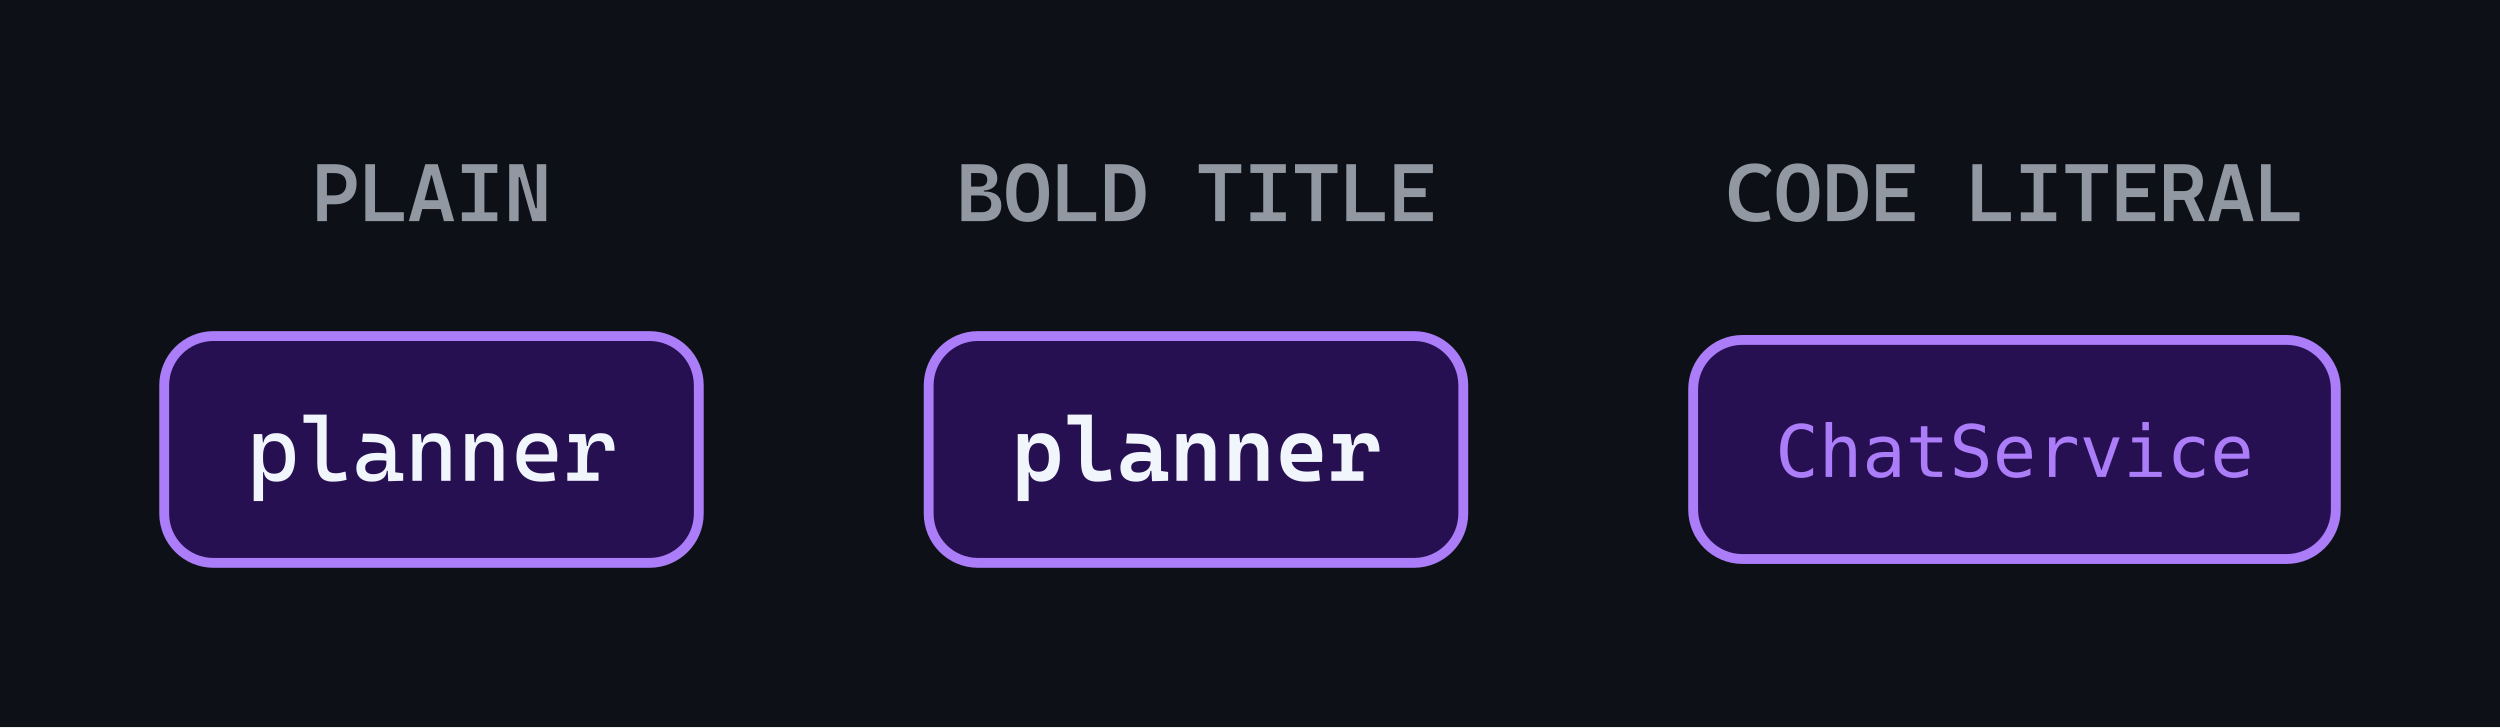
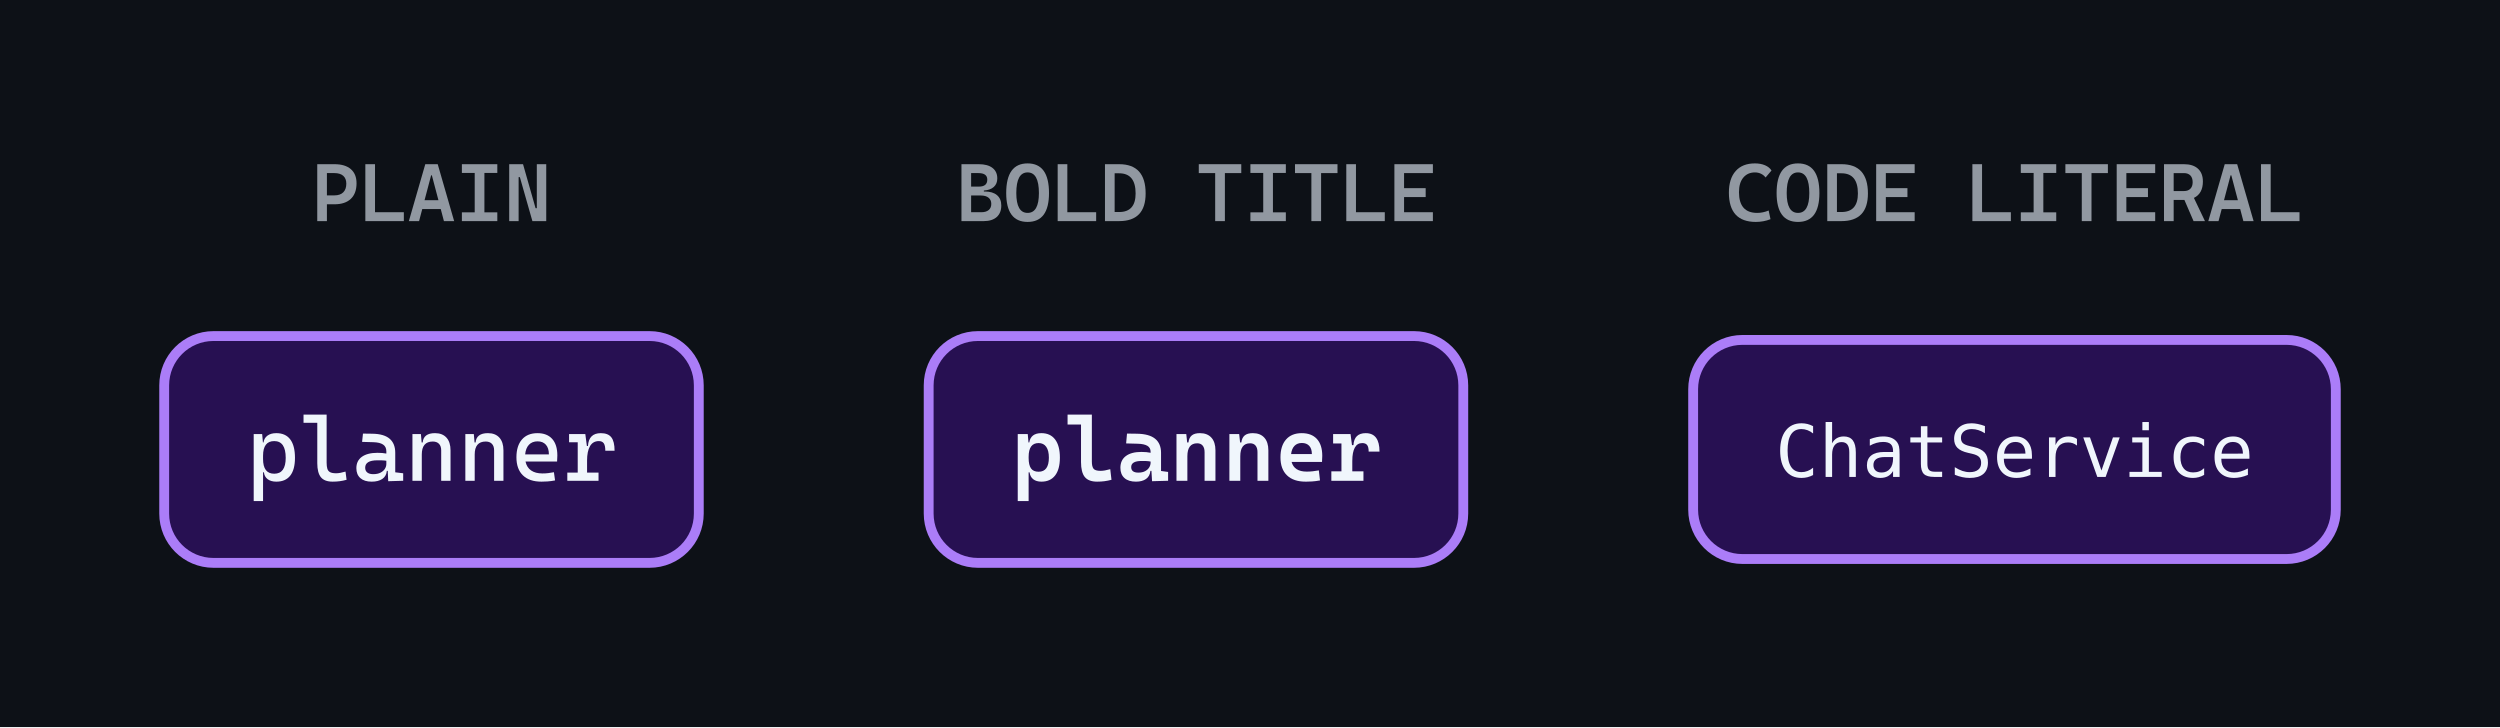
<svg xmlns="http://www.w3.org/2000/svg" xmlns:xlink="http://www.w3.org/1999/xlink" class="typst-doc" viewBox="0 0 304.513 88.561">
  <path class="typst-shape" fill="#0d1117" fill-rule="nonzero" d="M 0 0v 88.561 h 304.513 v -88.561 Z " />
  <g>
    <g class="typst-group">
      <g>
        <g class="typst-text" transform="matrix(1 0 0 -1 37.91016 26.93359)">
          <use xlink:href="#g7768021858DC6CC27188C9B04A05FA6D" x="0" y="0" fill="#9198a1" fill-rule="nonzero" />
          <use xlink:href="#g994D6276079A0DA3219124B0E5A6FAD5" x="5.859" y="0" fill="#9198a1" fill-rule="nonzero" />
          <use xlink:href="#g76A692940D3DC8CAF9248006D832662E" x="11.719" y="0" fill="#9198a1" fill-rule="nonzero" />
          <use xlink:href="#g36065F6A4FFDE5CDB4274DF4D8DF9F1" x="17.578" y="0" fill="#9198a1" fill-rule="nonzero" />
          <use xlink:href="#gB60D4DADF14A450667ED6AFD1C4B637B" x="23.438" y="0" fill="#9198a1" fill-rule="nonzero" />
        </g>
        <g class="typst-text" transform="matrix(1 0 0 -1 116.3789 26.93359)">
          <use xlink:href="#g540080C9EA821770F3FEC7B86E98F54D" x="0" y="0" fill="#9198a1" fill-rule="nonzero" />
          <use xlink:href="#gC1465B326C519C898F44C00173329DC3" x="5.859" y="0" fill="#9198a1" fill-rule="nonzero" />
          <use xlink:href="#g994D6276079A0DA3219124B0E5A6FAD5" x="11.719" y="0" fill="#9198a1" fill-rule="nonzero" />
          <use xlink:href="#g5810FE8677DA0F5C1E82325733F92E62" x="17.578" y="0" fill="#9198a1" fill-rule="nonzero" />
          <use xlink:href="#gFB0F840E5A8BF49BEC8BE6A345CB4AB" x="29.297" y="0" fill="#9198a1" fill-rule="nonzero" />
          <use xlink:href="#g36065F6A4FFDE5CDB4274DF4D8DF9F1" x="35.156" y="0" fill="#9198a1" fill-rule="nonzero" />
          <use xlink:href="#gFB0F840E5A8BF49BEC8BE6A345CB4AB" x="41.016" y="0" fill="#9198a1" fill-rule="nonzero" />
          <use xlink:href="#g994D6276079A0DA3219124B0E5A6FAD5" x="46.875" y="0" fill="#9198a1" fill-rule="nonzero" />
          <use xlink:href="#g98FFEDE6332A784EA8065E2CF72B1A4E" x="52.734" y="0" fill="#9198a1" fill-rule="nonzero" />
        </g>
        <g class="typst-text" transform="matrix(1 0 0 -1 210.2174 26.93359)">
          <use xlink:href="#gD3E1361C62CC1CD092AD44D8CA1FFE12" x="0" y="0" fill="#9198a1" fill-rule="nonzero" />
          <use xlink:href="#gC1465B326C519C898F44C00173329DC3" x="5.859" y="0" fill="#9198a1" fill-rule="nonzero" />
          <use xlink:href="#g5810FE8677DA0F5C1E82325733F92E62" x="11.719" y="0" fill="#9198a1" fill-rule="nonzero" />
          <use xlink:href="#g98FFEDE6332A784EA8065E2CF72B1A4E" x="17.578" y="0" fill="#9198a1" fill-rule="nonzero" />
          <use xlink:href="#g994D6276079A0DA3219124B0E5A6FAD5" x="29.297" y="0" fill="#9198a1" fill-rule="nonzero" />
          <use xlink:href="#g36065F6A4FFDE5CDB4274DF4D8DF9F1" x="35.156" y="0" fill="#9198a1" fill-rule="nonzero" />
          <use xlink:href="#gFB0F840E5A8BF49BEC8BE6A345CB4AB" x="41.016" y="0" fill="#9198a1" fill-rule="nonzero" />
          <use xlink:href="#g98FFEDE6332A784EA8065E2CF72B1A4E" x="46.875" y="0" fill="#9198a1" fill-rule="nonzero" />
          <use xlink:href="#gF3BC4AD17F032FE82EB1FDABBE59B28D" x="52.734" y="0" fill="#9198a1" fill-rule="nonzero" />
          <use xlink:href="#g76A692940D3DC8CAF9248006D832662E" x="58.594" y="0" fill="#9198a1" fill-rule="nonzero" />
          <use xlink:href="#g994D6276079A0DA3219124B0E5A6FAD5" x="64.453" y="0" fill="#9198a1" fill-rule="nonzero" />
        </g>
        <g class="typst-group">
          <g>
            <g class="typst-group" transform="matrix(1 0 0 1 20 40.93359)">
              <g>
                <g class="typst-group">
                  <g>
                    <path class="typst-shape" fill="#271052" fill-rule="nonzero" stroke="#ab7df8" stroke-width="1.2" stroke-linecap="butt" stroke-linejoin="miter" stroke-miterlimit="4" d="M 0 0m 6 0 c -3.311 0 -6 2.689 -6 6 v 15.627 c 0 3.311 2.689 6 6 6 h 53.117 c 3.311 0 6 -2.689 6 -6 v -15.627 c 0 -3.311 -2.689 -6 -6 -6 h -53.117 Z " />
                    <path class="typst-shape" fill="none" transform="matrix(1 0 0 1 10 10)" d="M 0 0h 45.117 v 7.627 h -45.117 v -7.627 Z " />
                    <g class="typst-group">
                      <g>
                        <g class="typst-group" transform="matrix(1 0 0 1 10 10)">
                          <g>
                            <g class="typst-group">
                              <g>
                                <g class="typst-text" transform="matrix(1 0 0 -1 0.00000000005000072 7.626953)">
                                  <use xlink:href="#g391847453ACBCB4C4C699ACF63B9C79E" x="0" y="0" fill="#f0f6fc" fill-rule="nonzero" />
                                  <use xlink:href="#g9ED27BF9DD3FD9A08EC498C0FA12CB90" x="6.445" y="0" fill="#f0f6fc" fill-rule="nonzero" />
                                  <use xlink:href="#g70D5179DC19D8E8F3CE02D6CAF971164" x="12.891" y="0" fill="#f0f6fc" fill-rule="nonzero" />
                                  <use xlink:href="#g2CC40367AB557670099CA8DFAC2D1389" x="19.336" y="0" fill="#f0f6fc" fill-rule="nonzero" />
                                  <use xlink:href="#g2CC40367AB557670099CA8DFAC2D1389" x="25.781" y="0" fill="#f0f6fc" fill-rule="nonzero" />
                                  <use xlink:href="#gC88201EF90881CFEFD7EDB658186DAAD" x="32.227" y="0" fill="#f0f6fc" fill-rule="nonzero" />
                                  <use xlink:href="#gACE3294BCBE3F84DD4D497E1F529CF36" x="38.672" y="0" fill="#f0f6fc" fill-rule="nonzero" />
                                </g>
                              </g>
                            </g>
                          </g>
                        </g>
                      </g>
                    </g>
                  </g>
                </g>
              </g>
            </g>
            <g class="typst-group" transform="matrix(1 0 0 1 113.1172 40.93359)">
              <g>
                <g class="typst-group">
                  <g>
                    <path class="typst-shape" fill="#271052" fill-rule="nonzero" stroke="#ab7df8" stroke-width="1.2" stroke-linecap="butt" stroke-linejoin="miter" stroke-miterlimit="4" d="M 0 0m 6 0 c -3.311 0 -6 2.689 -6 6 v 15.627 c 0 3.311 2.689 6 6 6 h 53.117 c 3.311 0 6 -2.689 6 -6 v -15.627 c 0 -3.311 -2.689 -6 -6 -6 h -53.117 Z " />
                    <path class="typst-shape" fill="none" transform="matrix(1 0 0 1 10 10)" d="M 0 0h 45.117 v 7.627 h -45.117 v -7.627 Z " />
                    <g class="typst-group">
                      <g>
                        <g class="typst-group" transform="matrix(1 0 0 1 10 10)">
                          <g>
                            <g class="typst-group">
                              <g>
                                <g class="typst-text" transform="matrix(1 0 0 -1 0.00000000005000072 7.626953)">
                                  <use xlink:href="#g671276076474A6FD5E2B11E6BEE10ABC" x="0" y="0" fill="#f0f6fc" fill-rule="nonzero" />
                                  <use xlink:href="#g1F9462F7007E7136C0B01D5529C92807" x="6.445" y="0" fill="#f0f6fc" fill-rule="nonzero" />
                                  <use xlink:href="#gA18CDFE1F62A00B4FEC5E44AFC386BDB" x="12.891" y="0" fill="#f0f6fc" fill-rule="nonzero" />
                                  <use xlink:href="#gA0024E0682C2E34A93303274D082FDF5" x="19.336" y="0" fill="#f0f6fc" fill-rule="nonzero" />
                                  <use xlink:href="#gA0024E0682C2E34A93303274D082FDF5" x="25.781" y="0" fill="#f0f6fc" fill-rule="nonzero" />
                                  <use xlink:href="#g941F0E91703FDA4F8112D6D8DDFCDA38" x="32.227" y="0" fill="#f0f6fc" fill-rule="nonzero" />
                                  <use xlink:href="#g34A87EEC0912CBC85463B8C88B93607F" x="38.672" y="0" fill="#f0f6fc" fill-rule="nonzero" />
                                </g>
                              </g>
                            </g>
                          </g>
                        </g>
                      </g>
                    </g>
                  </g>
                </g>
              </g>
            </g>
            <g class="typst-group" transform="matrix(1 0 0 1 206.2344 41.4041)">
              <g>
                <g class="typst-group">
                  <g>
                    <path class="typst-shape" fill="#271052" fill-rule="nonzero" stroke="#ab7df8" stroke-width="1.2" stroke-linecap="butt" stroke-linejoin="miter" stroke-miterlimit="4" d="M 0 0m 6 0 c -3.311 0 -6 2.689 -6 6 v 14.686 c 0 3.311 2.689 6 6 6 h 66.279 c 3.311 0 6 -2.689 6 -6 v -14.686 c 0 -3.311 -2.689 -6 -6 -6 h -66.279 Z " />
                    <path class="typst-shape" fill="none" transform="matrix(1 0 0 1 10 10)" d="M 0 0h 58.279 v 6.686 h -58.279 v -6.686 Z " />
                    <g class="typst-group">
                      <g>
                        <g class="typst-group" transform="matrix(1 0 0 1 10 10)">
                          <g>
                            <g class="typst-group">
                              <g>
                                <g class="typst-text" transform="matrix(1 0 0 -1 0.00000000004999714 6.685938)">
-                                   <use xlink:href="#g5D82E97578C068688E65518C5B145C82" x="0" y="0" fill="#ab7df8" fill-rule="nonzero" />
-                                   <use xlink:href="#g34BA1A7010AC1FCFE27F6EE977C8235D" x="5.298" y="0" fill="#ab7df8" fill-rule="nonzero" />
-                                   <use xlink:href="#gFFB9228403D8473BE65C1B1C2F5CD5EE" x="10.596" y="0" fill="#ab7df8" fill-rule="nonzero" />
-                                   <use xlink:href="#g83A1CD45EAE454B67E7AA8D9B5C02D37" x="15.894" y="0" fill="#ab7df8" fill-rule="nonzero" />
-                                   <use xlink:href="#g9AC511737BFC8C52B911A400A139F3C7" x="21.192" y="0" fill="#ab7df8" fill-rule="nonzero" />
-                                   <use xlink:href="#gC81A14FFAD9A17334948B78B7366BB76" x="26.49" y="0" fill="#ab7df8" fill-rule="nonzero" />
-                                   <use xlink:href="#g65FB009F7866A32A194518F7357A74FB" x="31.788" y="0" fill="#ab7df8" fill-rule="nonzero" />
-                                   <use xlink:href="#gA334C4310E154EBE6BDFD4EE7F34E40B" x="37.086" y="0" fill="#ab7df8" fill-rule="nonzero" />
-                                   <use xlink:href="#g4770EF2E1B607C1A21092CD7B2B5FE5D" x="42.384" y="0" fill="#ab7df8" fill-rule="nonzero" />
-                                   <use xlink:href="#gBA936EC3BCBE732A8874606A5AEE741E" x="47.682" y="0" fill="#ab7df8" fill-rule="nonzero" />
-                                   <use xlink:href="#gC81A14FFAD9A17334948B78B7366BB76" x="52.98" y="0" fill="#ab7df8" fill-rule="nonzero" />
+                                   <use xlink:href="#g5D82E97578C068688E65518C5B145C82" x="0" y="0" fill="#f0f6fc" fill-rule="nonzero" />
+                                   <use xlink:href="#g34BA1A7010AC1FCFE27F6EE977C8235D" x="5.298" y="0" fill="#f0f6fc" fill-rule="nonzero" />
+                                   <use xlink:href="#gFFB9228403D8473BE65C1B1C2F5CD5EE" x="10.596" y="0" fill="#f0f6fc" fill-rule="nonzero" />
+                                   <use xlink:href="#g83A1CD45EAE454B67E7AA8D9B5C02D37" x="15.894" y="0" fill="#f0f6fc" fill-rule="nonzero" />
+                                   <use xlink:href="#g9AC511737BFC8C52B911A400A139F3C7" x="21.192" y="0" fill="#f0f6fc" fill-rule="nonzero" />
+                                   <use xlink:href="#gC81A14FFAD9A17334948B78B7366BB76" x="26.49" y="0" fill="#f0f6fc" fill-rule="nonzero" />
+                                   <use xlink:href="#g65FB009F7866A32A194518F7357A74FB" x="31.788" y="0" fill="#f0f6fc" fill-rule="nonzero" />
+                                   <use xlink:href="#gA334C4310E154EBE6BDFD4EE7F34E40B" x="37.086" y="0" fill="#f0f6fc" fill-rule="nonzero" />
+                                   <use xlink:href="#g4770EF2E1B607C1A21092CD7B2B5FE5D" x="42.384" y="0" fill="#f0f6fc" fill-rule="nonzero" />
+                                   <use xlink:href="#gBA936EC3BCBE732A8874606A5AEE741E" x="47.682" y="0" fill="#f0f6fc" fill-rule="nonzero" />
+                                   <use xlink:href="#gC81A14FFAD9A17334948B78B7366BB76" x="52.98" y="0" fill="#f0f6fc" fill-rule="nonzero" />
                                </g>
                              </g>
                            </g>
                          </g>
                        </g>
                      </g>
                    </g>
                  </g>
                </g>
              </g>
            </g>
          </g>
        </g>
      </g>
    </g>
  </g>
  <defs id="glyph">
    <symbol id="g7768021858DC6CC27188C9B04A05FA6D" overflow="visible">
      <path d="M 0 0m 0.732 0 v 6.934 h 2.09 q 1.304 0 2 -0.601 q 0.696 -0.601 0.696 -1.724 q 0 -1.235 -0.696 -1.897 q -0.696 -0.662 -2 -0.662 h -0.913 v -2.051 h -1.177 Z m 1.177 3.135 h 0.913 q 0.703 0 1.077 0.371 q 0.374 0.371 0.374 1.055 q 0 0.625 -0.374 0.957 q -0.374 0.332 -1.077 0.332 h -0.913 v -2.715 Z " />
    </symbol>
    <symbol id="g994D6276079A0DA3219124B0E5A6FAD5" overflow="visible">
      <path d="M 0 0m 0.732 0 v 6.934 h 1.177 v -5.85 h 3.511 v -1.084 h -4.688 Z " />
    </symbol>
    <symbol id="g76A692940D3DC8CAF9248006D832662E" overflow="visible">
      <path d="M 0 0m 0.171 0 l 2.002 6.934 h 1.514 l 2.002 -6.934 h -1.245 l -0.386 1.465 h -2.256 l -0.386 -1.465 h -1.245 Z m 1.914 2.549 h 1.689 l -0.801 3.032 h -0.088 l -0.801 -3.032 Z " />
    </symbol>
    <symbol id="g36065F6A4FFDE5CDB4274DF4D8DF9F1" overflow="visible">
      <path d="M 0 0m 0.771 0 v 1.069 h 1.562 v 4.8 h -1.562 v 1.064 h 4.316 v -1.064 h -1.572 v -4.8 h 1.572 v -1.069 h -4.316 Z " />
    </symbol>
    <symbol id="gB60D4DADF14A450667ED6AFD1C4B637B" overflow="visible">
      <path d="M 0 0m 3.501 0 l -1.528 5.361 h -0.151 v -5.361 h -1.147 v 6.934 h 1.685 l 1.528 -5.361 h 0.151 v 5.361 h 1.147 v -6.934 h -1.685 Z " />
    </symbol>
    <symbol id="g540080C9EA821770F3FEC7B86E98F54D" overflow="visible">
      <path d="M 0 0m 0.732 0 v 6.934 h 2.109 q 1.079 0 1.667 -0.452 q 0.588 -0.452 0.588 -1.282 q 0 -0.654 -0.425 -1.038 q -0.425 -0.383 -1.211 -0.437 v -0.117 h 0.112 q 0.962 0 1.487 -0.444 q 0.525 -0.444 0.525 -1.26 q 0 -0.908 -0.559 -1.406 q -0.559 -0.498 -1.589 -0.498 h -2.705 Z m 1.177 1.084 h 1.245 q 0.576 0 0.894 0.266 q 0.317 0.266 0.317 0.75 q 0 0.483 -0.334 0.752 q -0.334 0.269 -0.945 0.269 h -1.177 v -2.036 Z m 0 3.12 h 0.952 q 1.016 0 1.016 0.85 q 0 0.796 -1.084 0.796 h -0.884 v -1.646 Z " />
    </symbol>
    <symbol id="gC1465B326C519C898F44C00173329DC3" overflow="visible">
      <path d="M 0 0m 2.93 -0.098 q -2.607 0 -2.607 3.516 q 0 3.613 2.607 3.613 q 2.607 0 2.607 -3.613 q 0 -3.516 -2.607 -3.516 Z m 0 1.099 q 1.377 0 1.377 2.417 q 0 2.515 -1.377 2.515 q -1.377 0 -1.377 -2.515 q 0 -2.417 1.377 -2.417 Z " />
    </symbol>
    <symbol id="g5810FE8677DA0F5C1E82325733F92E62" overflow="visible">
      <path d="M 0 0m 0.635 0 v 6.934 h 1.729 q 3.223 0 3.223 -3.564 q 0 -3.369 -3.223 -3.369 h -1.729 Z m 1.177 1.108 h 0.552 q 2.002 0 2.002 2.261 q 0 2.456 -2.002 2.456 h -0.552 v -4.717 Z " />
    </symbol>
    <symbol id="gFB0F840E5A8BF49BEC8BE6A345CB4AB" overflow="visible">
      <path d="M 0 0m 2.339 0 v 5.85 h -1.997 v 1.084 h 5.176 v -1.084 h -1.997 v -5.85 h -1.182 Z " />
    </symbol>
    <symbol id="g98FFEDE6332A784EA8065E2CF72B1A4E" overflow="visible">
      <path d="M 0 0m 0.732 0 v 6.934 h 4.688 v -1.084 h -3.511 v -1.836 h 2.632 v -1.084 h -2.632 v -1.846 h 3.511 v -1.084 h -4.688 Z " />
    </symbol>
    <symbol id="gD3E1361C62CC1CD092AD44D8CA1FFE12" overflow="visible">
      <path d="M 0 0m 3.652 -0.098 q -3.281 0 -3.281 3.574 q 0 1.694 0.825 2.625 q 0.825 0.93 2.339 0.93 q 0.698 0 1.23 -0.225 q 0.532 -0.225 0.796 -0.64 l -0.723 -0.854 q -0.22 0.298 -0.559 0.459 q -0.339 0.161 -0.735 0.161 q -0.884 0 -1.414 -0.627 q -0.53 -0.627 -0.53 -1.78 q 0 -2.524 2.217 -2.524 q 0.708 0 1.396 0.293 l 0.225 -1.06 q -0.85 -0.332 -1.787 -0.332 Z " />
    </symbol>
    <symbol id="gF3BC4AD17F032FE82EB1FDABBE59B28D" overflow="visible">
      <path d="M 0 0m 0.635 0 v 6.934 h 2.432 q 1.104 0 1.704 -0.547 q 0.601 -0.547 0.601 -1.553 q 0 -1.475 -1.094 -2.007 l 1.348 -2.827 h -1.392 l -1.113 2.578 q -0.024 0 -0.054 0 h -1.255 v -2.578 h -1.177 Z m 1.177 3.662 h 1.255 q 0.503 0 0.781 0.283 q 0.278 0.283 0.278 0.791 q 0 0.537 -0.278 0.825 q -0.278 0.288 -0.781 0.288 h -1.255 v -2.188 Z " />
    </symbol>
    <symbol id="g391847453ACBCB4C4C699ACF63B9C79E" overflow="visible">
      <path d="M 0 0m 0.902 -2.471 v 8.164 h 1.031 l 0.091 -1.031 h 0.07 q 0.075 0.537 0.486 0.838 q 0.411 0.301 1.077 0.301 q 1.123 0 1.697 -0.763 q 0.575 -0.763 0.575 -2.245 q 0 -1.429 -0.575 -2.165 q -0.575 -0.736 -1.697 -0.736 q -0.655 0 -1.055 0.301 q -0.4 0.301 -0.454 0.838 h -0.107 v -3.502 h -1.139 Z m 1.139 5.124 q 0 -1.794 1.364 -1.794 q 1.396 0 1.396 1.934 q 0 2.041 -1.396 2.041 q -1.364 0 -1.364 -1.794 v -0.387 Z " />
    </symbol>
    <symbol id="g9ED27BF9DD3FD9A08EC498C0FA12CB90" overflow="visible">
      <path d="M 0 0m 4.071 -0.107 q -0.988 0 -1.429 0.537 q -0.44 0.537 -0.44 1.719 v 4.909 h -1.676 v 0.999 h 2.814 v -5.854 q 0 -0.451 0.086 -0.736 q 0.086 -0.285 0.336 -0.419 q 0.25 -0.134 0.739 -0.134 q 0.446 0 1.139 0.204 l 0.129 -0.999 q -0.435 -0.118 -0.835 -0.172 q -0.4 -0.054 -0.862 -0.054 Z " />
    </symbol>
    <symbol id="g70D5179DC19D8E8F3CE02D6CAF971164" overflow="visible">
      <path d="M 0 0m 4.394 -0.054 l -0.054 1.257 h -0.113 q -0.064 -0.655 -0.556 -0.983 q -0.491 -0.328 -1.286 -0.328 q -0.892 0 -1.38 0.43 q -0.489 0.43 -0.489 1.214 q 0 0.902 0.674 1.386 q 0.674 0.483 1.904 0.483 q 0.612 0 1.074 -0.091 v 0.263 q 0 0.569 -0.4 0.835 q -0.4 0.266 -1.19 0.287 l -1.364 0.038 l 0.107 1.01 l 1.149 -0.016 q 1.413 -0.021 2.097 -0.61 q 0.685 -0.588 0.685 -1.716 v -2.374 l 0.967 -0.118 v -0.913 l -1.826 -0.054 Z m -0.226 2.492 q -0.274 0.043 -0.545 0.048 q -0.271 0.005 -0.551 0.005 q -1.482 0 -1.482 -0.902 q 0 -0.376 0.255 -0.58 q 0.255 -0.204 0.722 -0.204 q 0.532 0 0.889 0.183 q 0.357 0.183 0.534 0.467 q 0.177 0.285 0.177 0.585 v 0.397 Z " />
    </symbol>
    <symbol id="g2CC40367AB557670099CA8DFAC2D1389" overflow="visible">
      <path d="M 0 0m 4.404 0 v 3.706 q 0 0.516 -0.269 0.795 q -0.269 0.279 -0.752 0.279 q -1.343 0 -1.343 -1.579 v -3.201 h -1.139 v 5.693 h 1.031 l 0.091 -1.031 h 0.124 q 0.097 1.139 1.504 1.139 q 0.902 0 1.396 -0.548 q 0.494 -0.548 0.494 -1.547 v -3.706 h -1.139 Z " />
    </symbol>
    <symbol id="gC88201EF90881CFEFD7EDB658186DAAD" overflow="visible">
      <path d="M 0 0m 3.717 -0.107 q -1.456 0 -2.248 0.765 q -0.792 0.765 -0.792 2.199 q 0 1.396 0.671 2.17 q 0.671 0.773 1.896 0.773 q 1.155 0 1.786 -0.698 q 0.631 -0.698 0.631 -2.03 q 0 -0.392 -0.032 -0.73 h -3.846 q 0.15 -0.714 0.677 -1.082 q 0.526 -0.368 1.386 -0.368 q 0.354 0 0.698 0.04 q 0.344 0.04 0.698 0.11 l 0.14 -0.999 q -0.505 -0.097 -0.924 -0.124 q -0.419 -0.027 -0.741 -0.027 Z m -1.977 3.319 h 2.89 q 0 0.768 -0.365 1.179 q -0.365 0.411 -1.01 0.411 q -0.661 0 -1.053 -0.414 q -0.392 -0.414 -0.462 -1.176 Z " />
    </symbol>
    <symbol id="gACE3294BCBE3F84DD4D497E1F529CF36" overflow="visible">
      <path d="M 0 0m 2.836 2.449 v -1.45 h 1.396 v -0.999 h -3.803 v 0.999 h 1.268 v 3.695 h -1.053 v 0.999 h 1.977 l 0.193 -1.461 h 0.129 q 0.097 1.568 1.568 1.568 q 0.881 0 1.278 -0.505 q 0.397 -0.505 0.397 -1.633 h -1.128 q 0 0.623 -0.185 0.897 q -0.185 0.274 -0.599 0.274 q -0.725 0 -1.082 -0.62 q -0.357 -0.62 -0.357 -1.764 Z " />
    </symbol>
    <symbol id="g671276076474A6FD5E2B11E6BEE10ABC" overflow="visible">
      <path d="M 0 0m 0.849 -2.471 v 8.164 h 1.219 l 0.091 -1.031 h 0.091 q 0.183 1.139 1.477 1.139 q 1.09 0 1.673 -0.768 q 0.583 -0.768 0.583 -2.213 q 0 -1.423 -0.583 -2.175 q -0.583 -0.752 -1.668 -0.752 q -0.618 0 -0.994 0.293 q -0.376 0.293 -0.451 0.846 h -0.113 v -3.502 h -1.327 Z m 1.327 5.237 q 0 -0.849 0.287 -1.257 q 0.287 -0.408 0.927 -0.408 q 1.251 0 1.251 1.719 q 0 0.859 -0.322 1.316 q -0.322 0.457 -0.929 0.457 q -1.214 0 -1.214 -1.67 v -0.156 Z " />
    </symbol>
    <symbol id="g1F9462F7007E7136C0B01D5529C92807" overflow="visible">
      <path d="M 0 0m 4.071 -0.107 q -1.042 0 -1.501 0.569 q -0.459 0.569 -0.459 1.821 v 4.571 h -1.638 v 1.203 h 2.959 v -5.72 q 0 -0.591 0.196 -0.859 q 0.196 -0.269 0.873 -0.269 q 0.462 0 1.171 0.204 l 0.15 -1.294 q -0.446 -0.118 -0.859 -0.172 q -0.414 -0.054 -0.892 -0.054 Z " />
    </symbol>
    <symbol id="gA18CDFE1F62A00B4FEC5E44AFC386BDB" overflow="visible">
      <path d="M 0 0m 4.318 -0.054 l -0.075 1.257 h -0.124 q -0.07 -0.655 -0.534 -0.983 q -0.465 -0.328 -1.227 -0.328 q -0.902 0 -1.399 0.438 q -0.497 0.438 -0.497 1.249 q 0 0.935 0.666 1.434 q 0.666 0.5 1.885 0.5 q 0.65 0 1.128 -0.102 v 0.113 q 0 0.5 -0.392 0.733 q -0.392 0.234 -1.171 0.255 l -1.418 0.038 l 0.107 1.198 l 1.203 -0.016 q 1.493 -0.021 2.218 -0.61 q 0.725 -0.588 0.725 -1.716 v -2.213 l 0.859 -0.118 v -1.074 l -1.955 -0.054 Z m -0.177 2.396 q -0.29 0.054 -0.551 0.062 q -0.26 0.008 -0.545 0.008 q -1.268 0 -1.268 -0.747 q 0 -0.671 0.87 -0.671 q 0.5 0 0.83 0.18 q 0.33 0.18 0.497 0.457 q 0.167 0.277 0.167 0.572 v 0.14 Z " />
    </symbol>
    <symbol id="gA0024E0682C2E34A93303274D082FDF5" overflow="visible">
      <path d="M 0 0m 4.27 0 v 3.491 q 0 0.516 -0.234 0.795 q -0.234 0.279 -0.663 0.279 q -1.198 0 -1.198 -1.579 v -2.986 h -1.327 v 5.693 h 1.192 l 0.113 -1.031 h 0.15 q 0.07 0.575 0.403 0.857 q 0.333 0.282 0.999 0.282 q 0.902 0 1.396 -0.548 q 0.494 -0.548 0.494 -1.547 v -3.706 h -1.327 Z " />
    </symbol>
    <symbol id="g941F0E91703FDA4F8112D6D8DDFCDA38" overflow="visible">
      <path d="M 0 0m 3.69 -0.107 q -1.472 0 -2.269 0.765 q -0.798 0.765 -0.798 2.199 q 0 1.396 0.679 2.17 q 0.679 0.773 1.915 0.773 q 1.192 0 1.845 -0.709 q 0.653 -0.709 0.653 -2.057 q 0 -0.387 -0.032 -0.736 h -3.706 q 0.322 -1.182 1.842 -1.182 q 0.376 0 0.739 0.04 q 0.363 0.04 0.739 0.11 l 0.14 -1.225 q -0.532 -0.097 -0.969 -0.124 q -0.438 -0.027 -0.776 -0.027 Z m -1.772 3.362 h 2.53 q 0 0.655 -0.322 1.002 q -0.322 0.346 -0.897 0.346 q -0.559 0 -0.897 -0.349 q -0.338 -0.349 -0.414 -0.999 Z " />
    </symbol>
    <symbol id="g34A87EEC0912CBC85463B8C88B93607F" overflow="visible">
      <path d="M 0 0m 2.927 2.449 v -1.3 h 1.359 v -1.149 h -3.91 v 1.149 h 1.23 v 3.395 h -1.015 v 1.149 h 2.122 l 0.177 -1.354 h 0.177 q 0.086 1.461 1.499 1.461 q 1.676 0 1.676 -2.245 h -1.321 q 0 0.553 -0.185 0.795 q -0.185 0.242 -0.594 0.242 q -0.607 0 -0.91 -0.559 q -0.303 -0.559 -0.303 -1.584 Z " />
    </symbol>
    <symbol id="g5D82E97578C068688E65518C5B145C82" overflow="visible">
      <path d="M 0 0m 4.611 0.228 q -0.331 -0.176 -0.679 -0.264 q -0.348 -0.088 -0.739 -0.088 q -1.233 0 -1.914 0.872 q -0.681 0.872 -0.681 2.454 q 0 1.573 0.685 2.451 q 0.685 0.879 1.91 0.879 q 0.391 0 0.739 -0.088 q 0.348 -0.088 0.679 -0.264 v -0.889 q -0.318 0.262 -0.683 0.4 q -0.365 0.137 -0.735 0.137 q -0.846 0 -1.268 -0.653 q -0.421 -0.653 -0.421 -1.972 q 0 -1.315 0.421 -1.968 q 0.421 -0.653 1.268 -0.653 q 0.378 0 0.741 0.137 q 0.363 0.138 0.677 0.4 v -0.889 Z " />
    </symbol>
    <symbol id="g34BA1A7010AC1FCFE27F6EE977C8235D" overflow="visible">
      <path d="M 0 0m 4.516 2.982 v -2.982 h -0.795 v 2.982 q 0 0.649 -0.228 0.954 q -0.228 0.305 -0.713 0.305 q -0.554 0 -0.853 -0.393 q -0.299 -0.393 -0.299 -1.128 v -2.72 h -0.791 v 6.686 h 0.791 v -2.595 q 0.211 0.412 0.571 0.625 q 0.361 0.213 0.855 0.213 q 0.735 0 1.098 -0.483 q 0.363 -0.483 0.363 -1.463 Z " />
    </symbol>
    <symbol id="gFFB9228403D8473BE65C1B1C2F5CD5EE" overflow="visible">
      <path d="M 0 0m 3.016 2.419 h -0.262 q -0.692 0 -1.042 -0.243 q -0.35 -0.243 -0.35 -0.724 q 0 -0.434 0.262 -0.675 q 0.262 -0.241 0.726 -0.241 q 0.653 0 1.027 0.453 q 0.374 0.453 0.378 1.253 v 0.176 h -0.739 Z m 1.534 0.327 v -2.746 h -0.795 v 0.713 q -0.254 -0.43 -0.638 -0.634 q -0.385 -0.204 -0.935 -0.204 q -0.735 0 -1.173 0.415 q -0.438 0.415 -0.438 1.111 q 0 0.804 0.539 1.22 q 0.539 0.417 1.583 0.417 h 1.061 v 0.125 q -0.004 0.576 -0.292 0.836 q -0.288 0.26 -0.92 0.26 q -0.404 0 -0.816 -0.116 q -0.413 -0.116 -0.804 -0.339 v 0.791 q 0.438 0.168 0.84 0.251 q 0.402 0.084 0.78 0.084 q 0.597 0 1.021 -0.176 q 0.423 -0.176 0.685 -0.529 q 0.163 -0.215 0.232 -0.531 q 0.069 -0.316 0.069 -0.947 Z " />
    </symbol>
    <symbol id="g83A1CD45EAE454B67E7AA8D9B5C02D37" overflow="visible">
      <path d="M 0 0m 2.638 6.179 v -1.366 h 1.796 v -0.614 h -1.796 v -2.613 q 0 -0.533 0.202 -0.743 q 0.202 -0.211 0.705 -0.211 h 0.889 v -0.632 h -0.967 q -0.889 0 -1.255 0.357 q -0.365 0.357 -0.365 1.229 v 2.613 h -1.285 v 0.614 h 1.285 v 1.366 h 0.791 Z " />
    </symbol>
    <symbol id="g9AC511737BFC8C52B911A400A139F3C7" overflow="visible">
      <path d="M 0 0m 4.348 6.196 v -0.881 q -0.395 0.254 -0.793 0.382 q -0.397 0.129 -0.801 0.129 q -0.614 0 -0.971 -0.286 q -0.357 -0.286 -0.357 -0.771 q 0 -0.425 0.234 -0.649 q 0.234 -0.223 0.874 -0.374 l 0.455 -0.103 q 0.902 -0.211 1.315 -0.662 q 0.412 -0.451 0.412 -1.229 q 0 -0.915 -0.567 -1.396 q -0.567 -0.481 -1.65 -0.481 q -0.451 0 -0.907 0.097 q -0.455 0.097 -0.915 0.29 v 0.924 q 0.494 -0.314 0.935 -0.46 q 0.44 -0.146 0.887 -0.146 q 0.657 0 1.023 0.294 q 0.365 0.294 0.365 0.823 q 0 0.481 -0.251 0.735 q -0.251 0.254 -0.874 0.391 l -0.464 0.107 q -0.894 0.202 -1.298 0.61 q -0.404 0.408 -0.404 1.096 q 0 0.859 0.578 1.377 q 0.578 0.518 1.536 0.518 q 0.37 0 0.778 -0.084 q 0.408 -0.084 0.859 -0.251 Z " />
    </symbol>
    <symbol id="gC81A14FFAD9A17334948B78B7366BB76" overflow="visible">
      <path d="M 0 0m 4.778 2.604 v -0.387 h -3.425 v -0.026 q 0 -0.786 0.41 -1.216 q 0.41 -0.43 1.158 -0.43 q 0.378 0 0.791 0.12 q 0.412 0.12 0.881 0.365 v -0.786 q -0.451 -0.185 -0.87 -0.277 q -0.419 -0.092 -0.81 -0.092 q -1.121 0 -1.753 0.672 q -0.632 0.672 -0.632 1.854 q 0 1.152 0.619 1.839 q 0.619 0.688 1.65 0.688 q 0.92 0 1.45 -0.623 q 0.531 -0.623 0.531 -1.702 Z m -0.791 0.232 q -0.017 0.696 -0.329 1.059 q -0.312 0.363 -0.896 0.363 q -0.571 0 -0.941 -0.378 q -0.37 -0.378 -0.438 -1.048 l 2.604 0.004 Z " />
    </symbol>
    <symbol id="g65FB009F7866A32A194518F7357A74FB" overflow="visible">
      <path d="M 0 0m 4.963 3.82 q -0.254 0.198 -0.516 0.288 q -0.262 0.09 -0.576 0.09 q -0.739 0 -1.13 -0.464 q -0.391 -0.464 -0.391 -1.341 v -2.393 h -0.795 v 4.812 h 0.795 v -0.941 q 0.198 0.511 0.608 0.784 q 0.41 0.273 0.973 0.273 q 0.292 0 0.546 -0.073 q 0.254 -0.073 0.486 -0.228 v -0.808 Z " />
    </symbol>
    <symbol id="gA334C4310E154EBE6BDFD4EE7F34E40B" overflow="visible">
      <path d="M 0 0m 0.43 4.812 h 0.821 l 1.396 -4.039 l 1.401 4.039 h 0.821 l -1.71 -4.812 h -1.018 l -1.71 4.812 Z " />
    </symbol>
    <symbol id="g4770EF2E1B607C1A21092CD7B2B5FE5D" overflow="visible">
      <path d="M 0 0m 1.1 4.812 h 2.024 v -4.198 h 1.568 v -0.614 h -3.927 v 0.614 h 1.568 v 3.584 h -1.233 v 0.614 Z m 1.233 1.873 h 0.791 v -1.001 h -0.791 v 1.001 Z " />
    </symbol>
    <symbol id="gBA936EC3BCBE732A8874606A5AEE741E" overflow="visible">
      <path d="M 0 0m 4.559 0.245 q -0.318 -0.185 -0.655 -0.277 q -0.337 -0.092 -0.69 -0.092 q -1.117 0 -1.747 0.67 q -0.629 0.67 -0.629 1.856 q 0 1.186 0.629 1.856 q 0.629 0.67 1.747 0.67 q 0.348 0 0.679 -0.09 q 0.331 -0.09 0.666 -0.279 v -0.829 q -0.314 0.279 -0.629 0.404 q -0.316 0.125 -0.715 0.125 q -0.743 0 -1.143 -0.481 q -0.4 -0.481 -0.4 -1.375 q 0 -0.889 0.402 -1.373 q 0.402 -0.483 1.141 -0.483 q 0.413 0 0.739 0.127 q 0.327 0.127 0.606 0.393 v -0.821 Z " />
    </symbol>
  </defs>
</svg>
